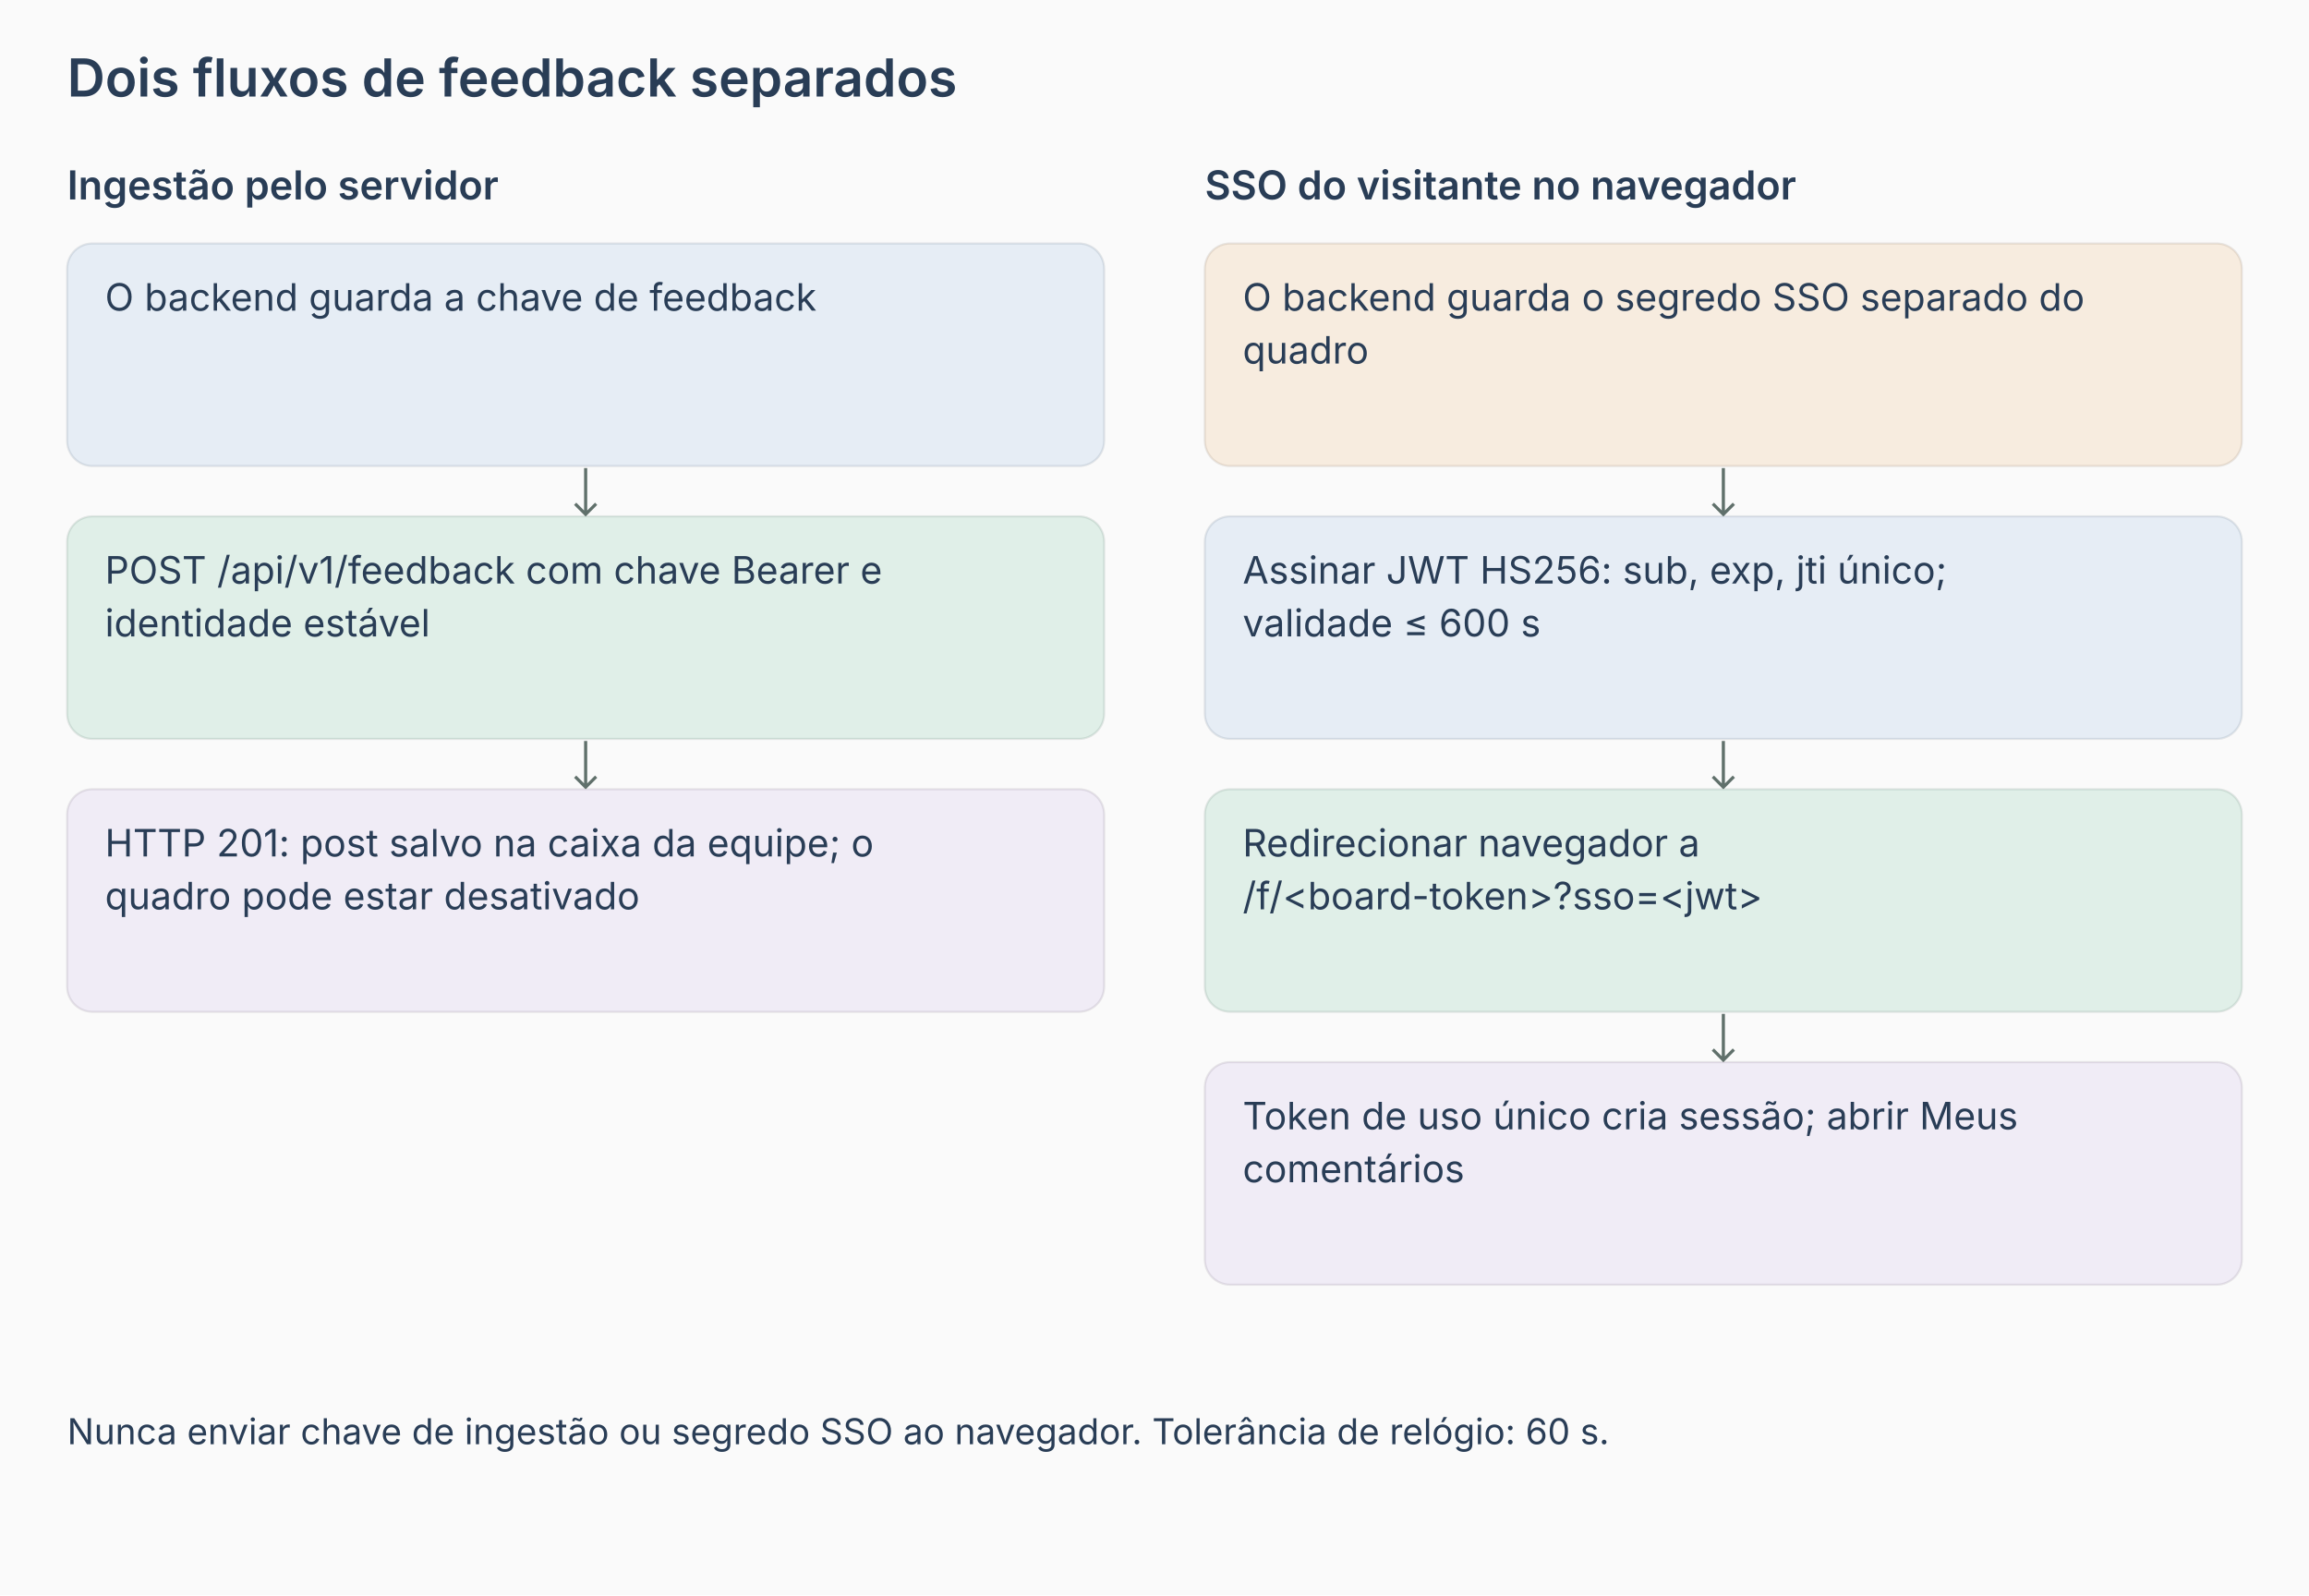
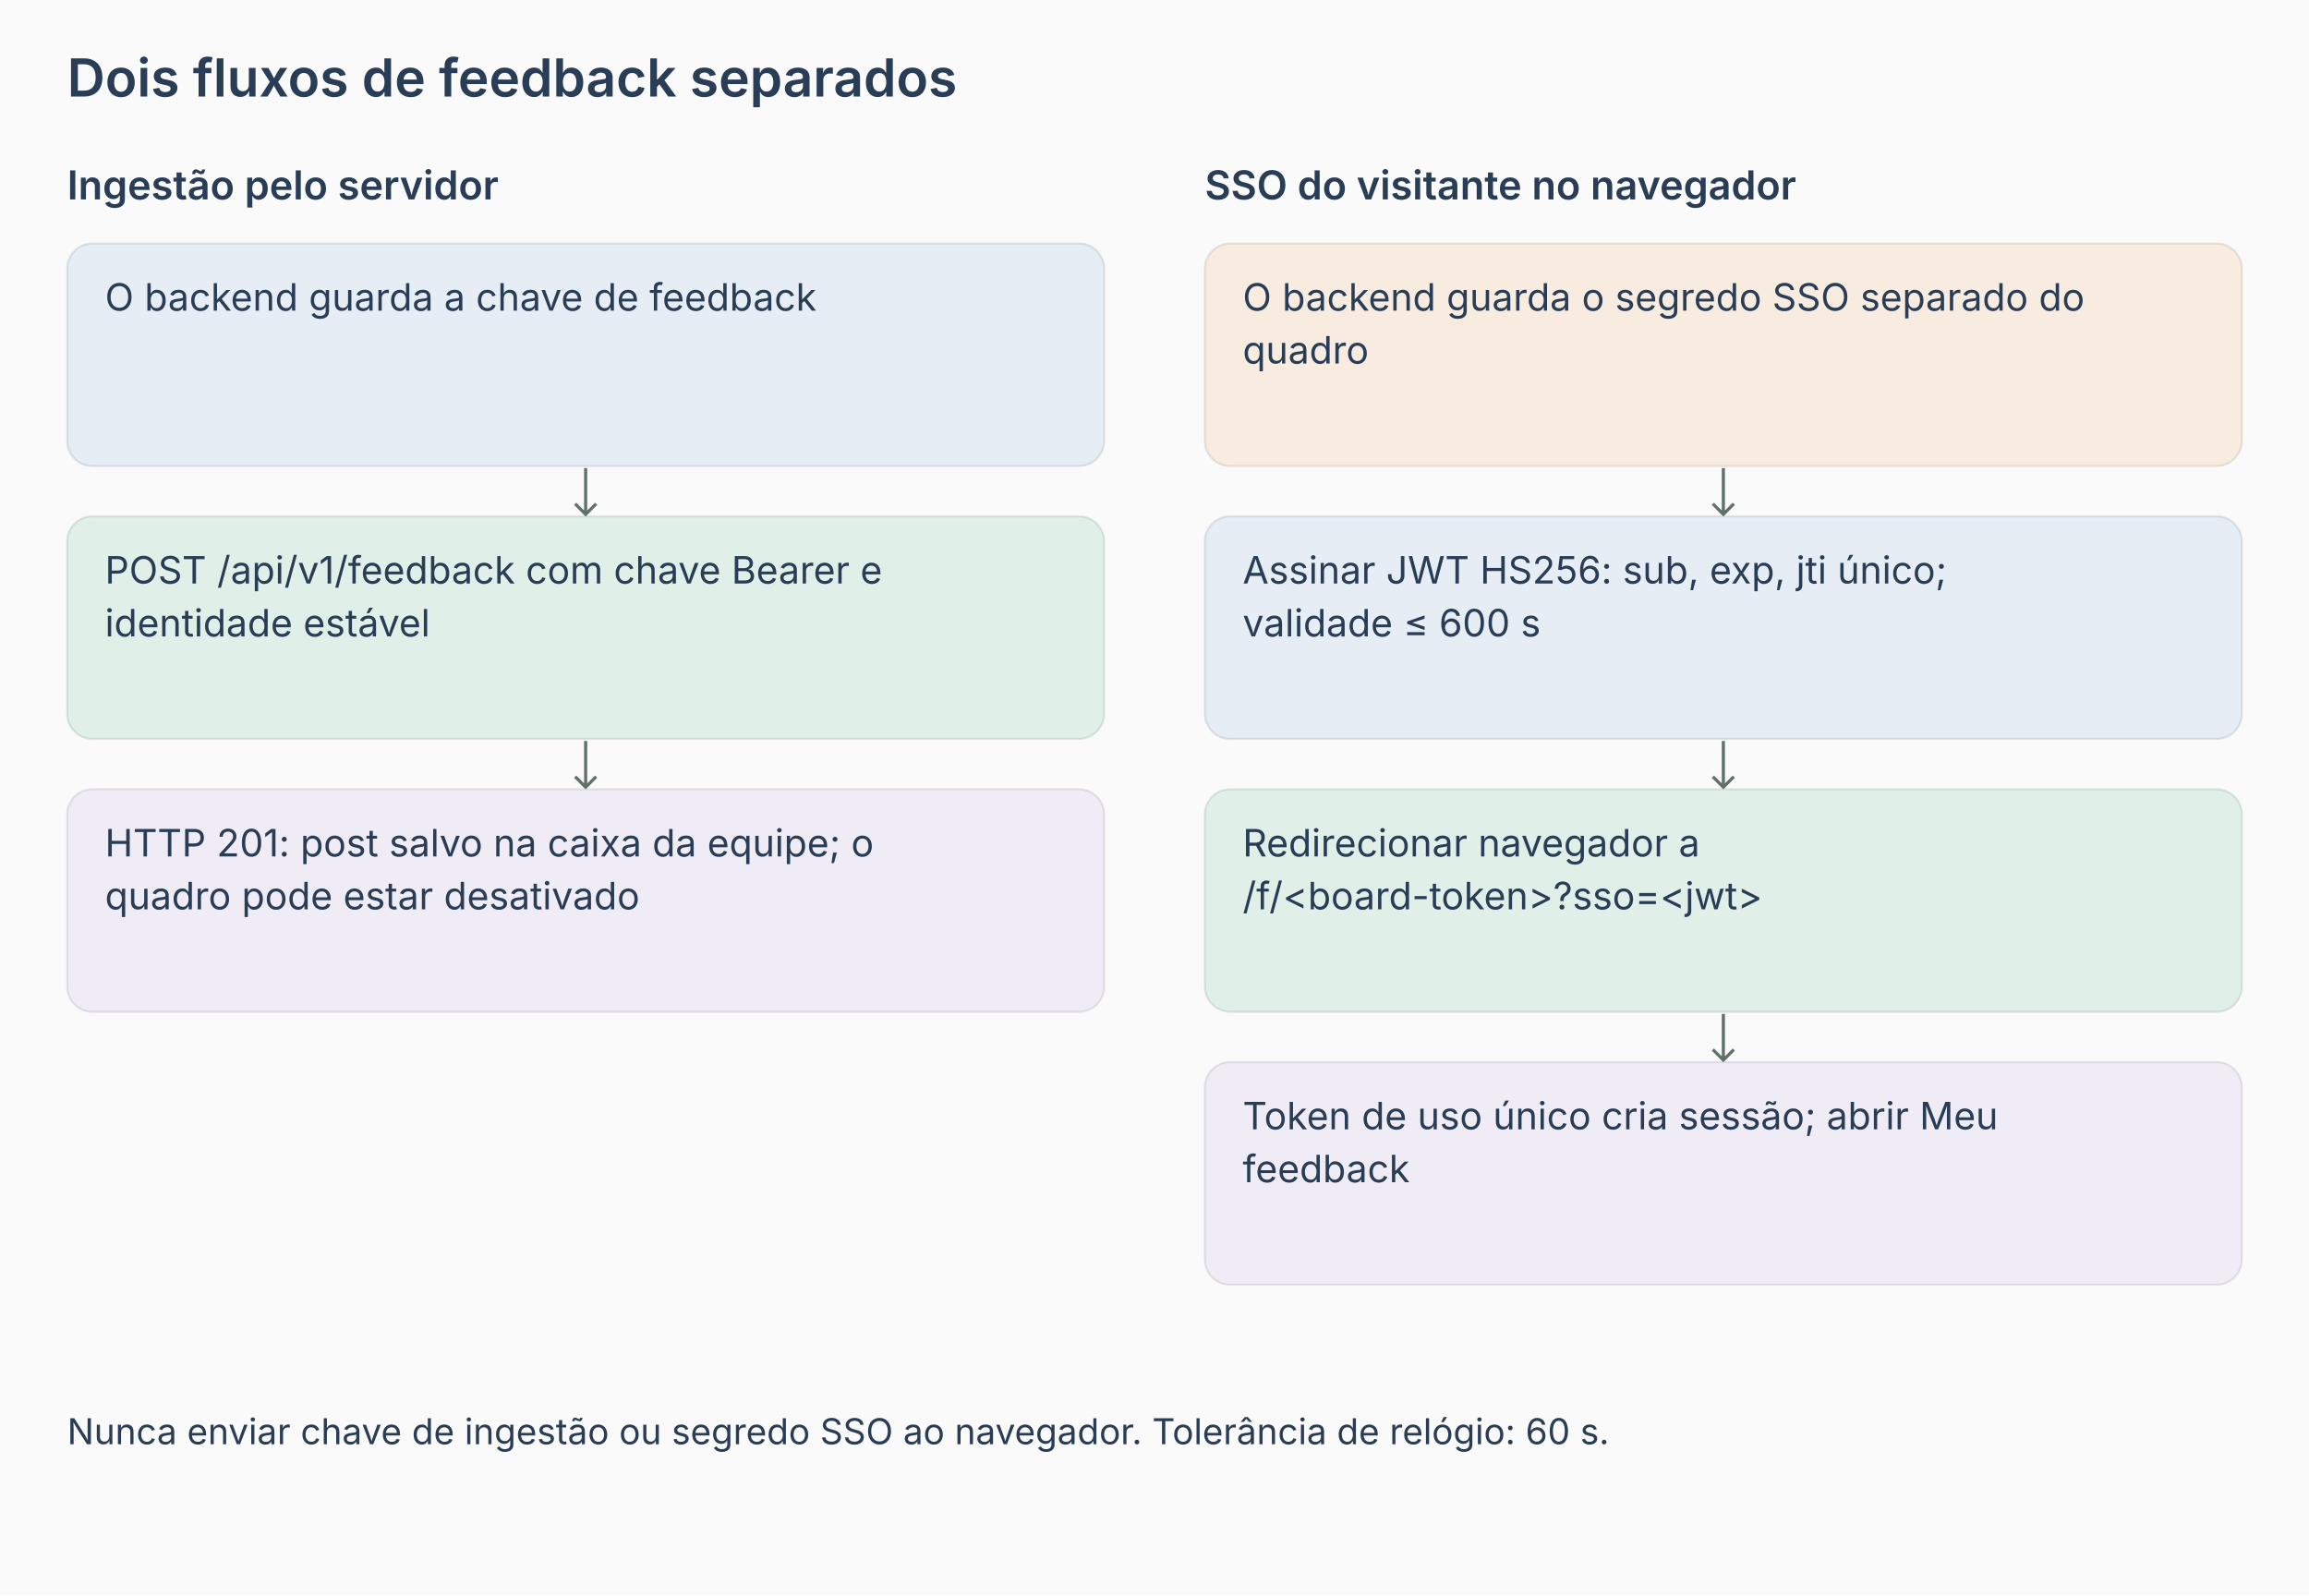
<svg xmlns="http://www.w3.org/2000/svg" width="1100" height="760" viewBox="0 0 1100 760" role="img">
  <rect width="1100" height="760" fill="#fafafa" />
  <g font-family="Inter, Arial, sans-serif" fill="#18181b">
    <text x="32" y="46" font-size="25" font-weight="600" fill="#293d56">
      <tspan x="32" dy="0">Dois fluxos de feedback separados</tspan>
    </text>
    <text x="32" y="95" font-size="19" font-weight="600" fill="#293d56">
      <tspan x="32" dy="0">Ingestão pelo servidor</tspan>
    </text>
    <rect x="32" y="116" width="494" height="106" rx="12" fill="#e6edf5" stroke="#293d56" stroke-opacity="0.12" stroke-width="1" />
    <text x="50" y="148" font-size="18" font-weight="400" fill="#293d56">
      <tspan x="50" dy="0">O backend guarda a chave de feedback</tspan>
    </text>
    <path d="M279 223v22m-5-5 5 5 5-5" stroke="#60706b" stroke-width="1.5" fill="none" />
    <rect x="32" y="246" width="494" height="106" rx="12" fill="#e0efe8" stroke="#1e4436" stroke-opacity="0.12" stroke-width="1" />
    <text x="50" y="278" font-size="18" font-weight="400" fill="#293d56">
      <tspan x="50" dy="0">POST /api/v1/feedback com chave Bearer e</tspan>
      <tspan x="50" dy="25.2">identidade estável</tspan>
    </text>
    <path d="M279 353v22m-5-5 5 5 5-5" stroke="#60706b" stroke-width="1.5" fill="none" />
    <rect x="32" y="376" width="494" height="106" rx="12" fill="#f0ecf6" stroke="#433352" stroke-opacity="0.12" stroke-width="1" />
    <text x="50" y="408" font-size="18" font-weight="400" fill="#293d56">
      <tspan x="50" dy="0">HTTP 201: post salvo na caixa da equipe; o</tspan>
      <tspan x="50" dy="25.2">quadro pode estar desativado</tspan>
    </text>
    <text x="574" y="95" font-size="19" font-weight="600" fill="#293d56">
      <tspan x="574" dy="0">SSO do visitante no navegador</tspan>
    </text>
    <rect x="574" y="116" width="494" height="106" rx="12" fill="#f7ecdf" stroke="#573e28" stroke-opacity="0.12" stroke-width="1" />
    <text x="592" y="148" font-size="18" font-weight="400" fill="#293d56">
      <tspan x="592" dy="0">O backend guarda o segredo SSO separado do</tspan>
      <tspan x="592" dy="25.2">quadro</tspan>
    </text>
    <path d="M821 223v22m-5-5 5 5 5-5" stroke="#60706b" stroke-width="1.5" fill="none" />
    <rect x="574" y="246" width="494" height="106" rx="12" fill="#e6edf5" stroke="#293d56" stroke-opacity="0.12" stroke-width="1" />
    <text x="592" y="278" font-size="18" font-weight="400" fill="#293d56">
      <tspan x="592" dy="0">Assinar JWT HS256: sub, exp, jti único;</tspan>
      <tspan x="592" dy="25.2">validade ≤ 600 s</tspan>
    </text>
    <path d="M821 353v22m-5-5 5 5 5-5" stroke="#60706b" stroke-width="1.5" fill="none" />
    <rect x="574" y="376" width="494" height="106" rx="12" fill="#e0efe8" stroke="#1e4436" stroke-opacity="0.12" stroke-width="1" />
    <text x="592" y="408" font-size="18" font-weight="400" fill="#293d56">
      <tspan x="592" dy="0">Redirecionar navegador a</tspan>
      <tspan x="592" dy="25.2">/f/&lt;board-token&gt;?sso=&lt;jwt&gt;</tspan>
    </text>
    <path d="M821 483v22m-5-5 5 5 5-5" stroke="#60706b" stroke-width="1.5" fill="none" />
    <rect x="574" y="506" width="494" height="106" rx="12" fill="#f0ecf6" stroke="#433352" stroke-opacity="0.12" stroke-width="1" />
    <text x="592" y="538" font-size="18" font-weight="400" fill="#293d56">
-       <tspan x="592" dy="0">Token de uso único cria sessão; abrir Meus</tspan>
-       <tspan x="592" dy="25.2">comentários</tspan>
+       <tspan x="592" dy="0">Token de uso único cria sessão; abrir Meu</tspan>
+       <tspan x="592" dy="25.2">feedback</tspan>
    </text>
    <text x="32" y="688" font-size="17" font-weight="400" fill="#293d56">
      <tspan x="32" dy="0">Nunca enviar chave de ingestão ou segredo SSO ao navegador. Tolerância de relógio: 60 s.</tspan>
    </text>
  </g>
</svg>
